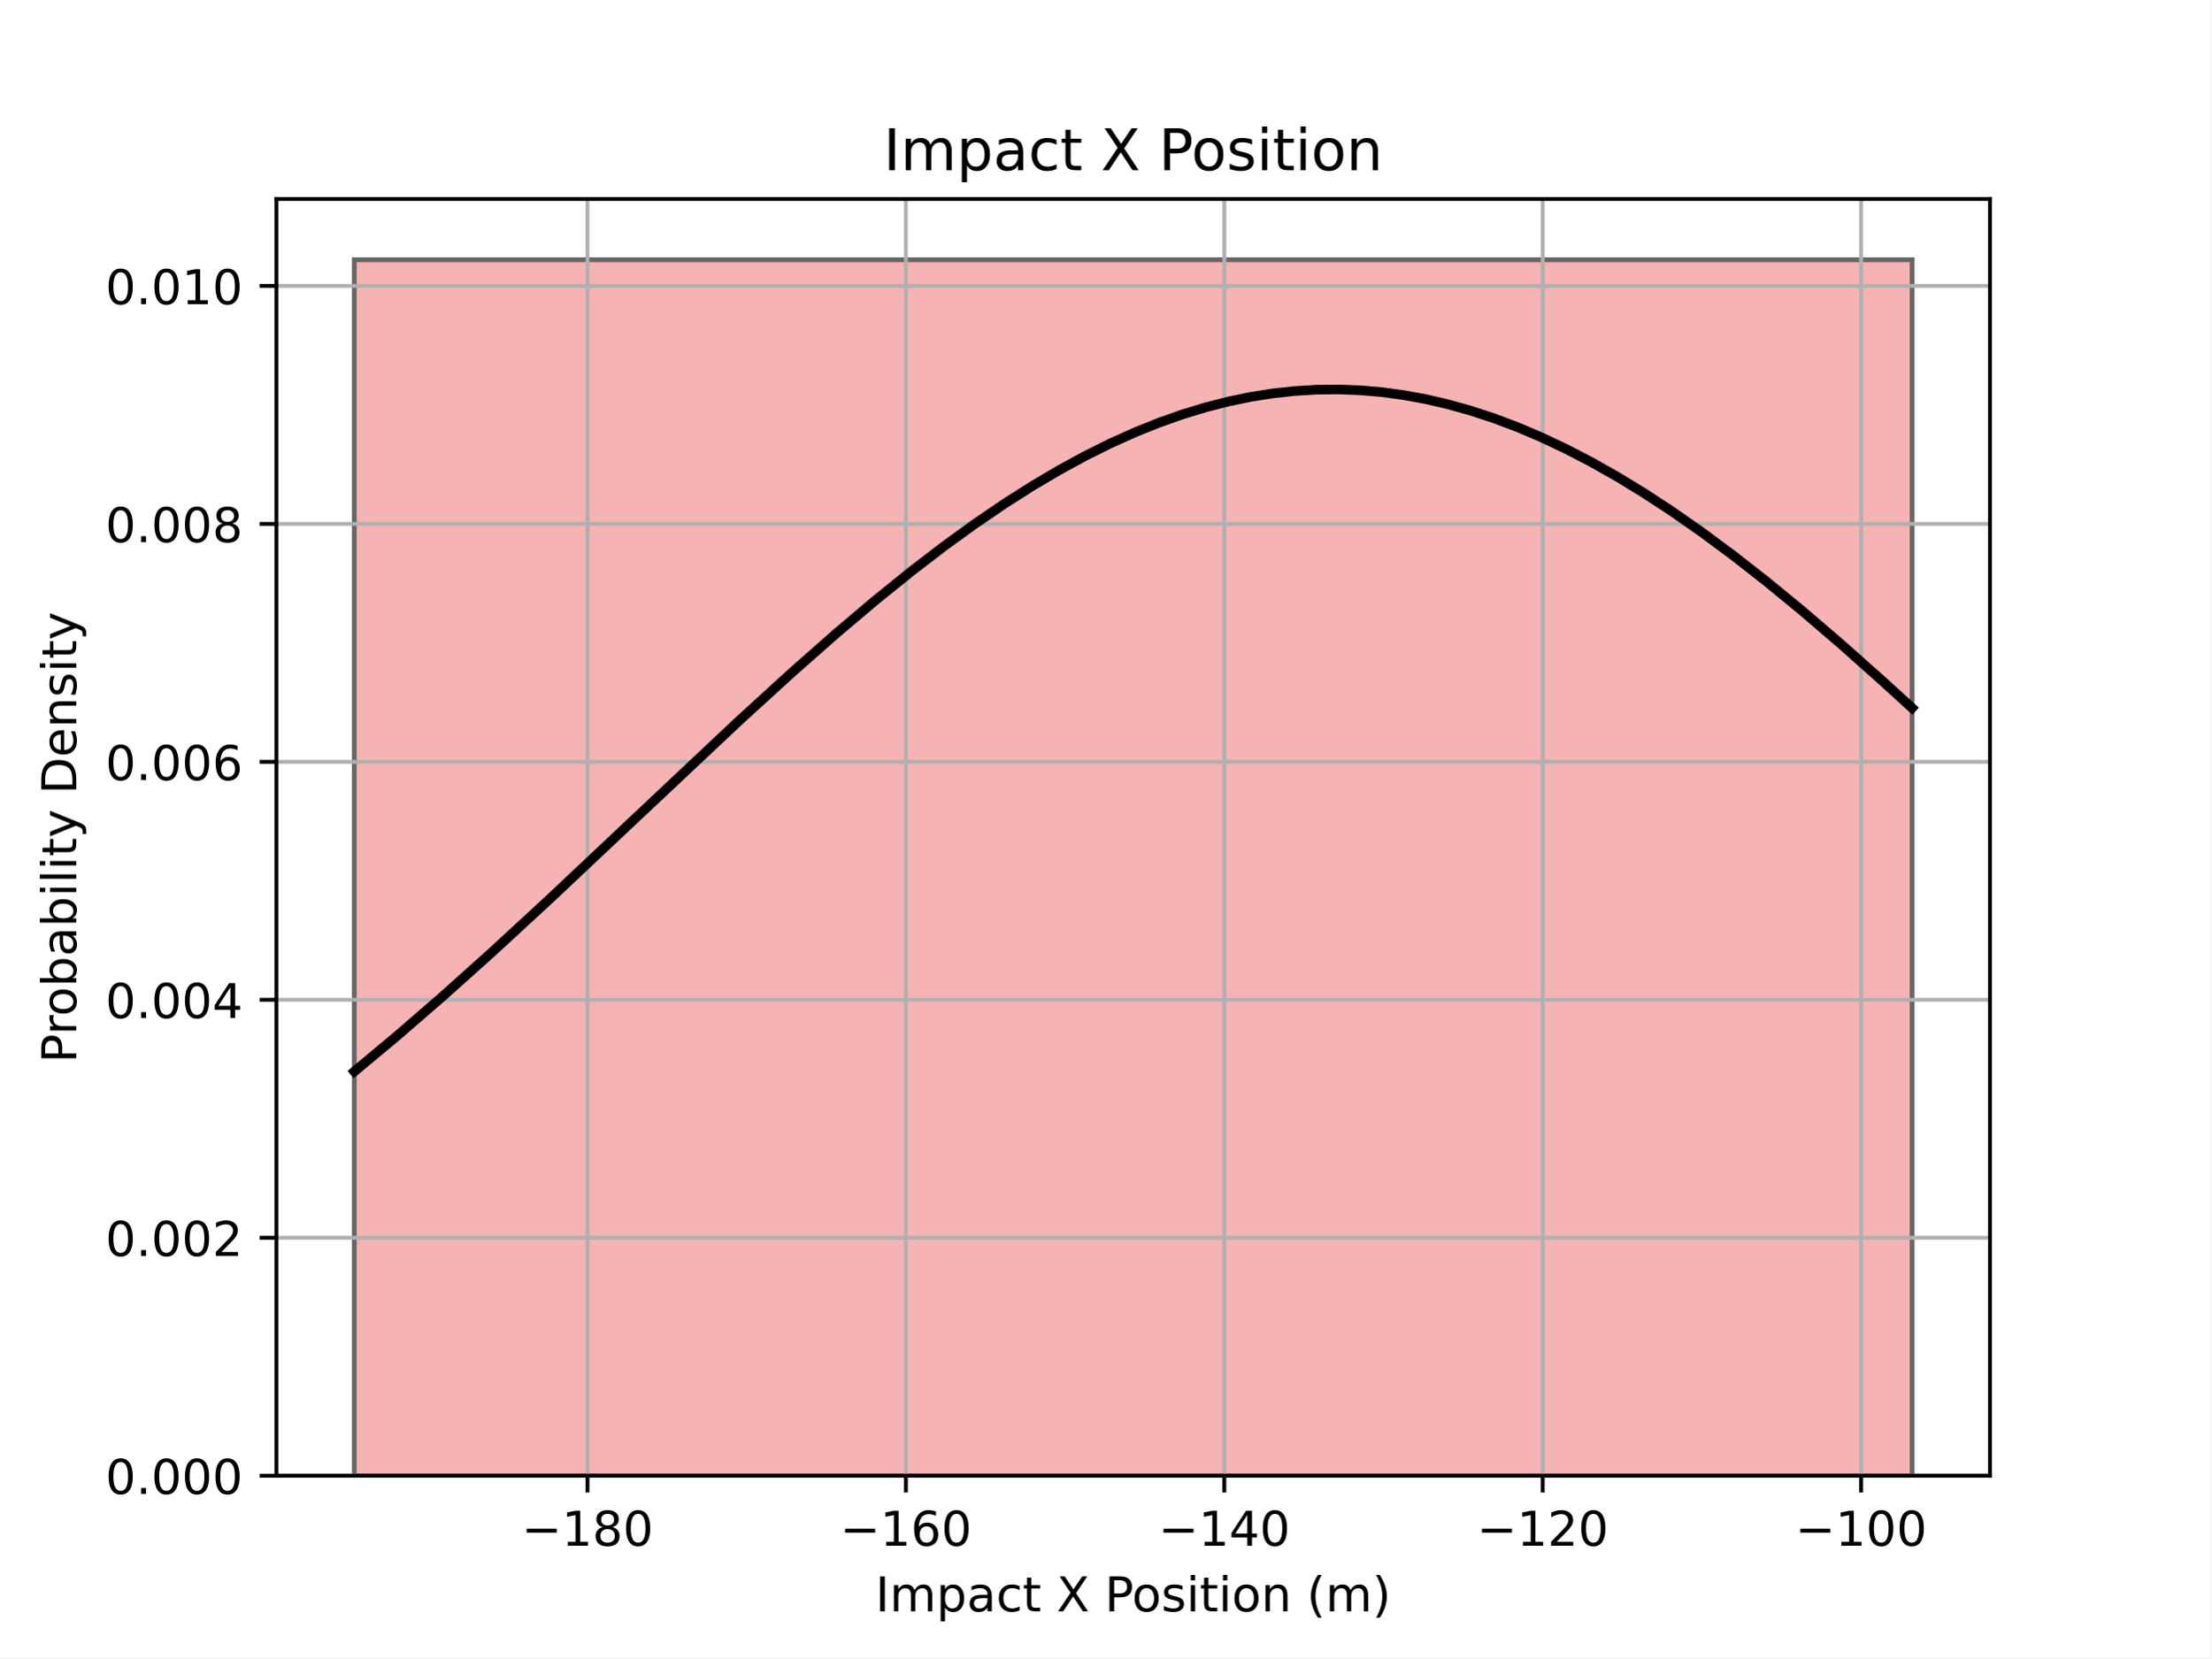
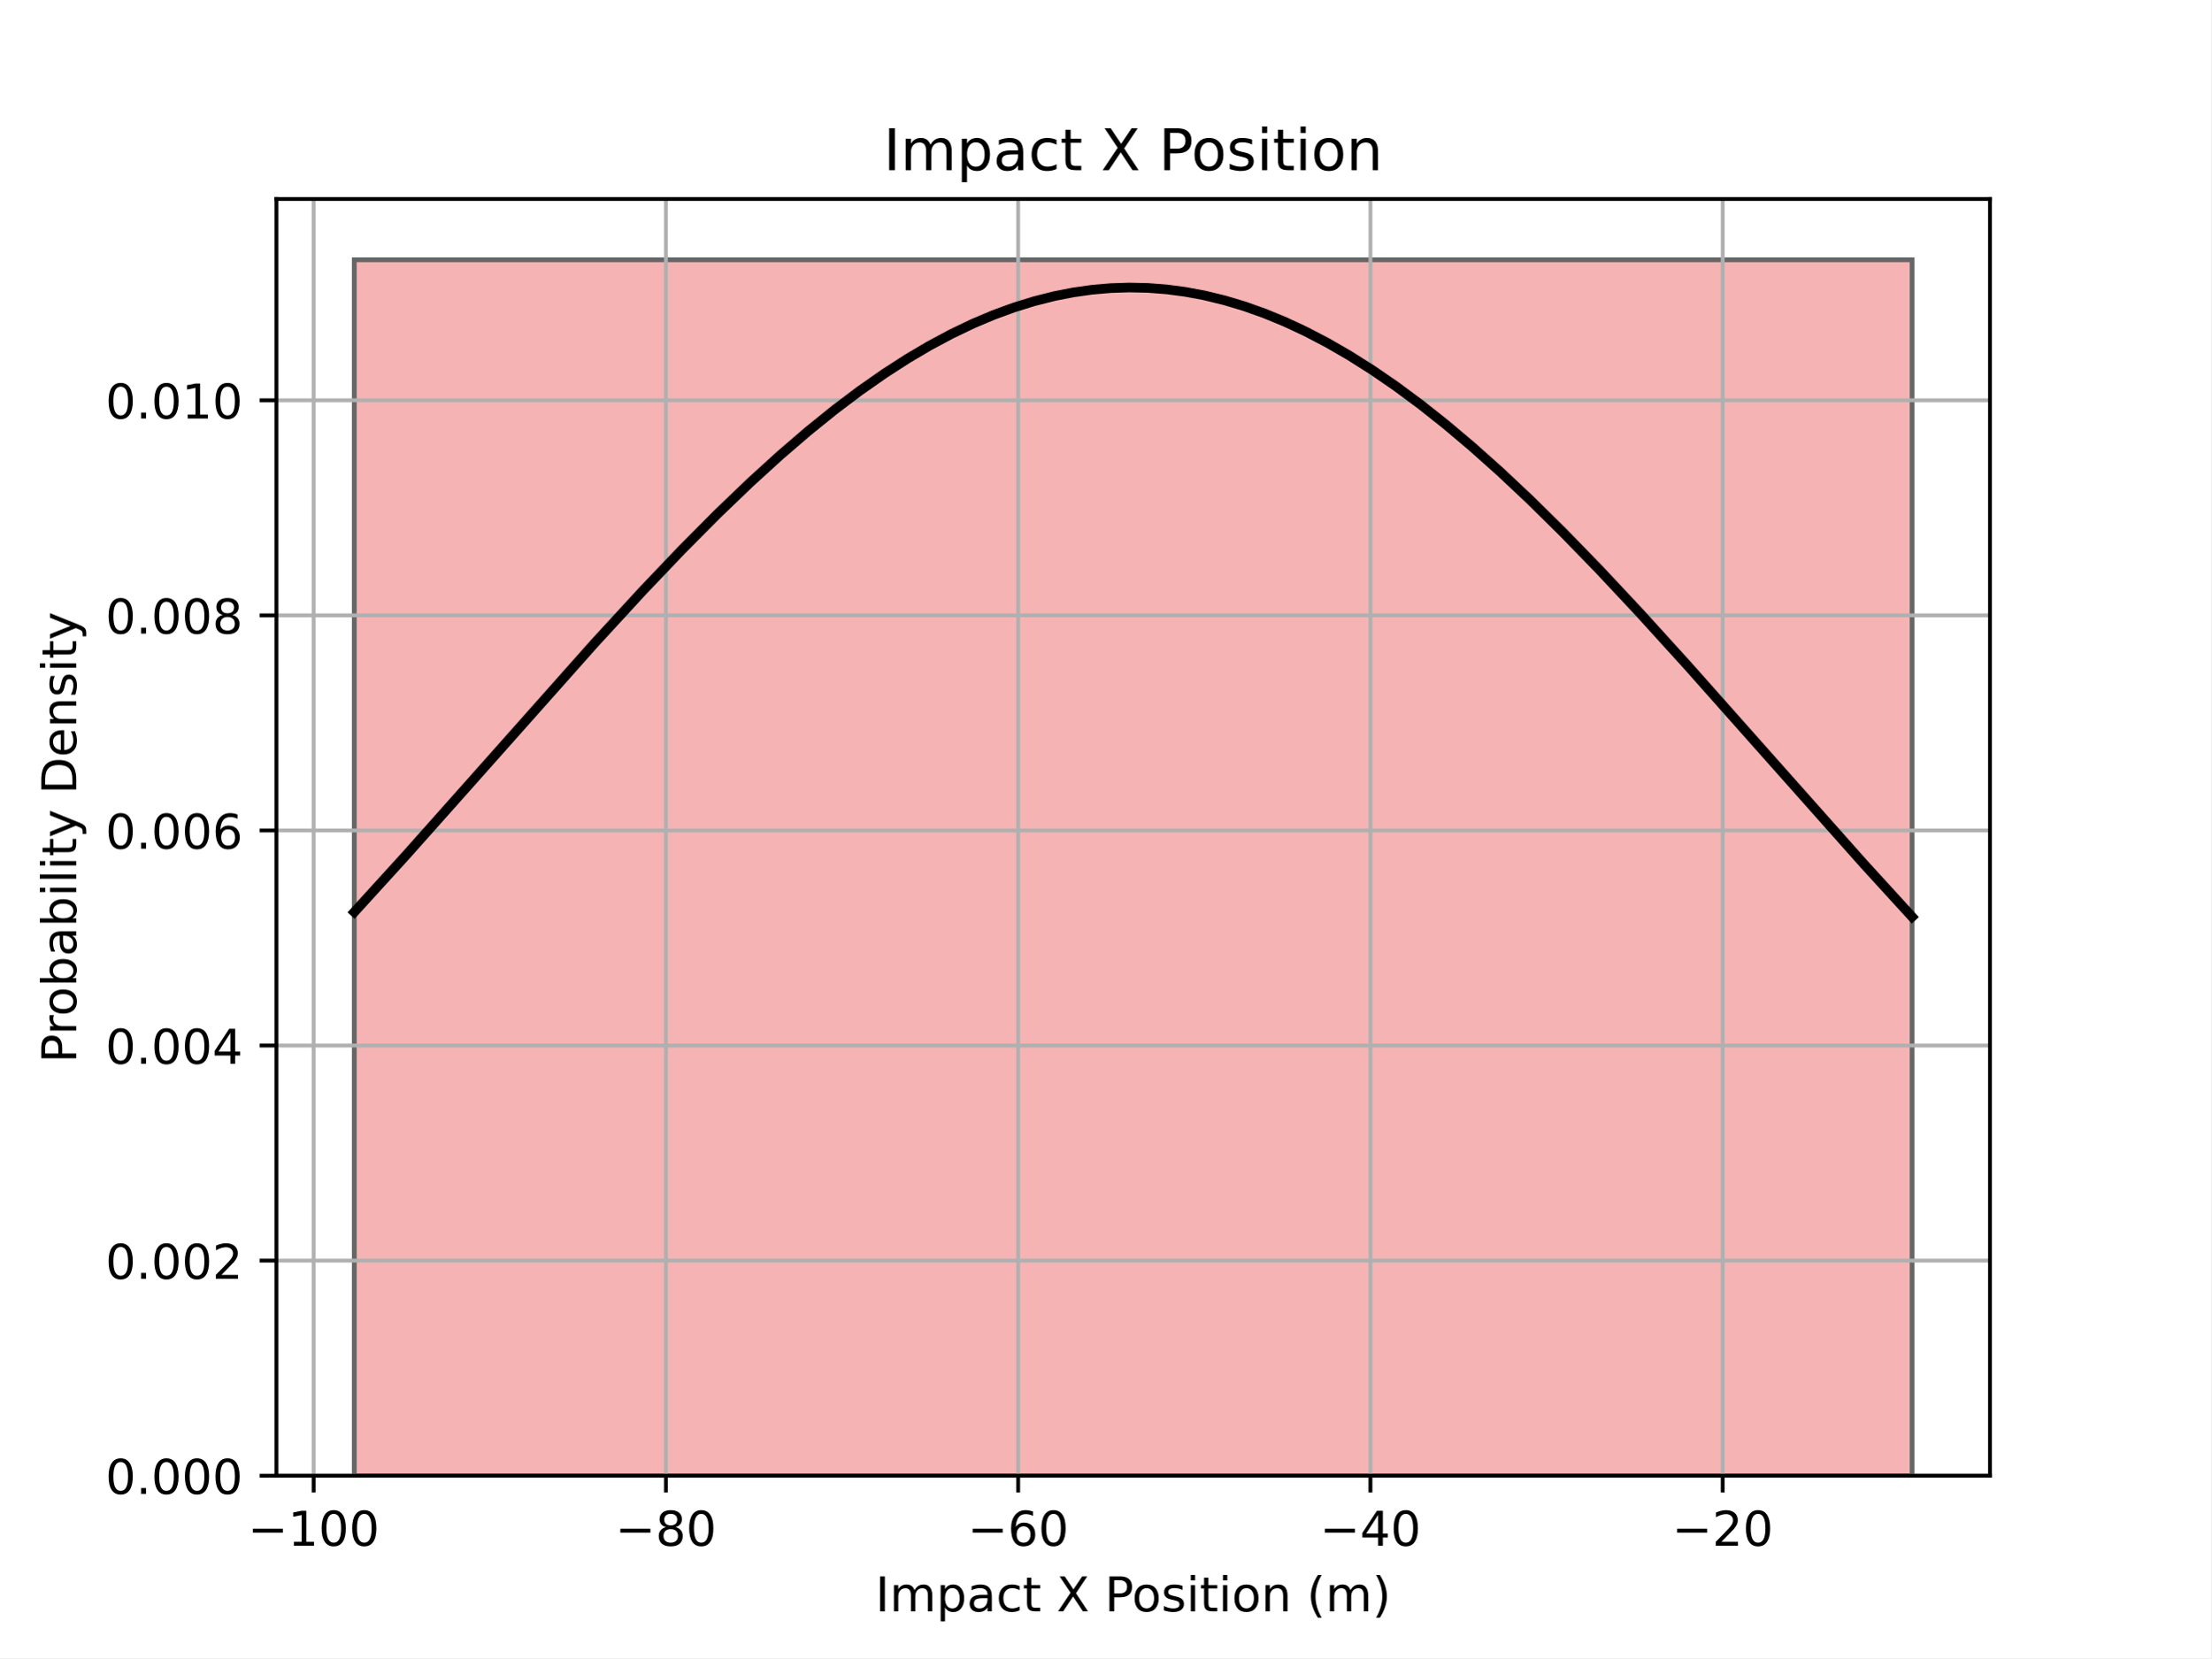
<svg xmlns="http://www.w3.org/2000/svg" xmlns:xlink="http://www.w3.org/1999/xlink" width="460.8pt" height="345.6pt" viewBox="0 0 460.8 345.6" version="1.1">
  <defs>
    <style type="text/css">*{stroke-linejoin: round; stroke-linecap: butt}</style>
  </defs>
  <g id="figure_1">
    <g id="patch_1">
      <path d="M 0 345.6  L 460.8 345.6  L 460.8 0  L 0 0  z " style="fill: #ffffff" />
    </g>
    <g id="axes_1">
      <g id="patch_2">
        <path d="M 57.6 307.584  L 414.72 307.584  L 414.72 41.472  L 57.6 41.472  z " style="fill: #ffffff" />
      </g>
      <g id="patch_3">
-         <path d="M 73.833 307.584  L 398.487 307.584  L 398.487 54.144  L 73.833 54.144  z " clip-path="url(#p3e6628c244)" style="fill: #f08080; opacity: 0.6; stroke: #000000; stroke-linejoin: miter" />
+         <path d="M 73.833 307.584  L 398.487 307.584  L 398.487 54.144  L 73.833 54.144  z " clip-path="url(#p647f918818)" style="fill: #f08080; opacity: 0.6; stroke: #000000; stroke-linejoin: miter" />
      </g>
      <g id="matplotlib.axis_1">
        <g id="xtick_1">
          <g id="line2d_1">
-             <path d="M 122.434 307.584  L 122.434 41.472  " clip-path="url(#p3e6628c244)" style="fill: none; stroke: #b0b0b0; stroke-width: 0.8; stroke-linecap: square" />
+             <path d="M 65.361 307.584  L 65.361 41.472  " clip-path="url(#p647f918818)" style="fill: none; stroke: #b0b0b0; stroke-width: 0.8; stroke-linecap: square" />
          </g>
          <g id="line2d_2">
            <defs>
-               <path id="m9e8047cedc" d="M 0 0  L 0 3.5  " style="stroke: #000000; stroke-width: 0.8" />
+               <path id="mf429437354" d="M 0 0  L 0 3.5  " style="stroke: #000000; stroke-width: 0.8" />
            </defs>
            <g>
-               <use xlink:href="#m9e8047cedc" x="122.434" y="307.584" style="stroke: #000000; stroke-width: 0.8" />
+               <use xlink:href="#mf429437354" x="65.361" y="307.584" style="stroke: #000000; stroke-width: 0.8" />
            </g>
          </g>
          <g id="text_1">
-             <g transform="translate(108.7001 322.1824) scale(0.1 -0.1)">
+             <g transform="translate(51.62759 322.1824) scale(0.1 -0.1)">
              <defs>
                <path id="DejaVuSans-2212" d="M 678 2272  L 4684 2272  L 4684 1741  L 678 1741  L 678 2272  z " transform="scale(0.015625)" />
                <path id="DejaVuSans-31" d="M 794 531  L 1825 531  L 1825 4091  L 703 3866  L 703 4441  L 1819 4666  L 2450 4666  L 2450 531  L 3481 531  L 3481 0  L 794 0  L 794 531  z " transform="scale(0.015625)" />
-                 <path id="DejaVuSans-38" d="M 2034 2216  Q 1584 2216 1326 1975  Q 1069 1734 1069 1313  Q 1069 891 1326 650  Q 1584 409 2034 409  Q 2484 409 2743 651  Q 3003 894 3003 1313  Q 3003 1734 2745 1975  Q 2488 2216 2034 2216  z M 1403 2484  Q 997 2584 770 2862  Q 544 3141 544 3541  Q 544 4100 942 4425  Q 1341 4750 2034 4750  Q 2731 4750 3128 4425  Q 3525 4100 3525 3541  Q 3525 3141 3298 2862  Q 3072 2584 2669 2484  Q 3125 2378 3379 2068  Q 3634 1759 3634 1313  Q 3634 634 3220 271  Q 2806 -91 2034 -91  Q 1263 -91 848 271  Q 434 634 434 1313  Q 434 1759 690 2068  Q 947 2378 1403 2484  z M 1172 3481  Q 1172 3119 1398 2916  Q 1625 2713 2034 2713  Q 2441 2713 2670 2916  Q 2900 3119 2900 3481  Q 2900 3844 2670 4047  Q 2441 4250 2034 4250  Q 1625 4250 1398 4047  Q 1172 3844 1172 3481  z " transform="scale(0.015625)" />
                <path id="DejaVuSans-30" d="M 2034 4250  Q 1547 4250 1301 3770  Q 1056 3291 1056 2328  Q 1056 1369 1301 889  Q 1547 409 2034 409  Q 2525 409 2770 889  Q 3016 1369 3016 2328  Q 3016 3291 2770 3770  Q 2525 4250 2034 4250  z M 2034 4750  Q 2819 4750 3233 4129  Q 3647 3509 3647 2328  Q 3647 1150 3233 529  Q 2819 -91 2034 -91  Q 1250 -91 836 529  Q 422 1150 422 2328  Q 422 3509 836 4129  Q 1250 4750 2034 4750  z " transform="scale(0.015625)" />
              </defs>
              <use xlink:href="#DejaVuSans-2212" />
              <use xlink:href="#DejaVuSans-31" transform="translate(83.78906 0)" />
-               <use xlink:href="#DejaVuSans-38" transform="translate(147.4121 0)" />
+               <use xlink:href="#DejaVuSans-30" transform="translate(147.4121 0)" />
              <use xlink:href="#DejaVuSans-30" transform="translate(211.0352 0)" />
            </g>
          </g>
        </g>
        <g id="xtick_2">
          <g id="line2d_3">
-             <path d="M 188.792 307.584  L 188.792 41.472  " clip-path="url(#p3e6628c244)" style="fill: none; stroke: #b0b0b0; stroke-width: 0.8; stroke-linecap: square" />
+             <path d="M 138.775 307.584  L 138.775 41.472  " clip-path="url(#p647f918818)" style="fill: none; stroke: #b0b0b0; stroke-width: 0.8; stroke-linecap: square" />
          </g>
          <g id="line2d_4">
            <g>
-               <use xlink:href="#m9e8047cedc" x="188.792" y="307.584" style="stroke: #000000; stroke-width: 0.8" />
+               <use xlink:href="#mf429437354" x="138.775" y="307.584" style="stroke: #000000; stroke-width: 0.8" />
            </g>
          </g>
          <g id="text_2">
-             <g transform="translate(175.0584 322.1824) scale(0.1 -0.1)">
-               <defs>
-                 <path id="DejaVuSans-36" d="M 2113 2584  Q 1688 2584 1439 2293  Q 1191 2003 1191 1497  Q 1191 994 1439 701  Q 1688 409 2113 409  Q 2538 409 2786 701  Q 3034 994 3034 1497  Q 3034 2003 2786 2293  Q 2538 2584 2113 2584  z M 3366 4563  L 3366 3988  Q 3128 4100 2886 4159  Q 2644 4219 2406 4219  Q 1781 4219 1451 3797  Q 1122 3375 1075 2522  Q 1259 2794 1537 2939  Q 1816 3084 2150 3084  Q 2853 3084 3261 2657  Q 3669 2231 3669 1497  Q 3669 778 3244 343  Q 2819 -91 2113 -91  Q 1303 -91 875 529  Q 447 1150 447 2328  Q 447 3434 972 4092  Q 1497 4750 2381 4750  Q 2619 4750 2861 4703  Q 3103 4656 3366 4563  z " transform="scale(0.015625)" />
-               </defs>
-               <use xlink:href="#DejaVuSans-2212" />
-               <use xlink:href="#DejaVuSans-31" transform="translate(83.78906 0)" />
-               <use xlink:href="#DejaVuSans-36" transform="translate(147.4121 0)" />
-               <use xlink:href="#DejaVuSans-30" transform="translate(211.0352 0)" />
+             <g transform="translate(128.2229 322.1824) scale(0.1 -0.1)">
+               <defs>
+                 <path id="DejaVuSans-38" d="M 2034 2216  Q 1584 2216 1326 1975  Q 1069 1734 1069 1313  Q 1069 891 1326 650  Q 1584 409 2034 409  Q 2484 409 2743 651  Q 3003 894 3003 1313  Q 3003 1734 2745 1975  Q 2488 2216 2034 2216  z M 1403 2484  Q 997 2584 770 2862  Q 544 3141 544 3541  Q 544 4100 942 4425  Q 1341 4750 2034 4750  Q 2731 4750 3128 4425  Q 3525 4100 3525 3541  Q 3525 3141 3298 2862  Q 3072 2584 2669 2484  Q 3125 2378 3379 2068  Q 3634 1759 3634 1313  Q 3634 634 3220 271  Q 2806 -91 2034 -91  Q 1263 -91 848 271  Q 434 634 434 1313  Q 434 1759 690 2068  Q 947 2378 1403 2484  z M 1172 3481  Q 1172 3119 1398 2916  Q 1625 2713 2034 2713  Q 2441 2713 2670 2916  Q 2900 3119 2900 3481  Q 2900 3844 2670 4047  Q 2441 4250 2034 4250  Q 1625 4250 1398 4047  Q 1172 3844 1172 3481  z " transform="scale(0.015625)" />
+               </defs>
+               <use xlink:href="#DejaVuSans-2212" />
+               <use xlink:href="#DejaVuSans-38" transform="translate(83.78906 0)" />
+               <use xlink:href="#DejaVuSans-30" transform="translate(147.4121 0)" />
            </g>
          </g>
        </g>
        <g id="xtick_3">
          <g id="line2d_5">
-             <path d="M 255.15 307.584  L 255.15 41.472  " clip-path="url(#p3e6628c244)" style="fill: none; stroke: #b0b0b0; stroke-width: 0.8; stroke-linecap: square" />
+             <path d="M 212.189 307.584  L 212.189 41.472  " clip-path="url(#p647f918818)" style="fill: none; stroke: #b0b0b0; stroke-width: 0.8; stroke-linecap: square" />
          </g>
          <g id="line2d_6">
            <g>
-               <use xlink:href="#m9e8047cedc" x="255.15" y="307.584" style="stroke: #000000; stroke-width: 0.8" />
+               <use xlink:href="#mf429437354" x="212.189" y="307.584" style="stroke: #000000; stroke-width: 0.8" />
            </g>
          </g>
          <g id="text_3">
-             <g transform="translate(241.4167 322.1824) scale(0.1 -0.1)">
-               <defs>
-                 <path id="DejaVuSans-34" d="M 2419 4116  L 825 1625  L 2419 1625  L 2419 4116  z M 2253 4666  L 3047 4666  L 3047 1625  L 3713 1625  L 3713 1100  L 3047 1100  L 3047 0  L 2419 0  L 2419 1100  L 313 1100  L 313 1709  L 2253 4666  z " transform="scale(0.015625)" />
-               </defs>
-               <use xlink:href="#DejaVuSans-2212" />
-               <use xlink:href="#DejaVuSans-31" transform="translate(83.78906 0)" />
-               <use xlink:href="#DejaVuSans-34" transform="translate(147.4121 0)" />
-               <use xlink:href="#DejaVuSans-30" transform="translate(211.0352 0)" />
+             <g transform="translate(201.6369 322.1824) scale(0.1 -0.1)">
+               <defs>
+                 <path id="DejaVuSans-36" d="M 2113 2584  Q 1688 2584 1439 2293  Q 1191 2003 1191 1497  Q 1191 994 1439 701  Q 1688 409 2113 409  Q 2538 409 2786 701  Q 3034 994 3034 1497  Q 3034 2003 2786 2293  Q 2538 2584 2113 2584  z M 3366 4563  L 3366 3988  Q 3128 4100 2886 4159  Q 2644 4219 2406 4219  Q 1781 4219 1451 3797  Q 1122 3375 1075 2522  Q 1259 2794 1537 2939  Q 1816 3084 2150 3084  Q 2853 3084 3261 2657  Q 3669 2231 3669 1497  Q 3669 778 3244 343  Q 2819 -91 2113 -91  Q 1303 -91 875 529  Q 447 1150 447 2328  Q 447 3434 972 4092  Q 1497 4750 2381 4750  Q 2619 4750 2861 4703  Q 3103 4656 3366 4563  z " transform="scale(0.015625)" />
+               </defs>
+               <use xlink:href="#DejaVuSans-2212" />
+               <use xlink:href="#DejaVuSans-36" transform="translate(83.78906 0)" />
+               <use xlink:href="#DejaVuSans-30" transform="translate(147.4121 0)" />
            </g>
          </g>
        </g>
        <g id="xtick_4">
          <g id="line2d_7">
-             <path d="M 321.509 307.584  L 321.509 41.472  " clip-path="url(#p3e6628c244)" style="fill: none; stroke: #b0b0b0; stroke-width: 0.8; stroke-linecap: square" />
+             <path d="M 285.603 307.584  L 285.603 41.472  " clip-path="url(#p647f918818)" style="fill: none; stroke: #b0b0b0; stroke-width: 0.8; stroke-linecap: square" />
          </g>
          <g id="line2d_8">
            <g>
-               <use xlink:href="#m9e8047cedc" x="321.509" y="307.584" style="stroke: #000000; stroke-width: 0.8" />
+               <use xlink:href="#mf429437354" x="285.603" y="307.584" style="stroke: #000000; stroke-width: 0.8" />
            </g>
          </g>
          <g id="text_4">
-             <g transform="translate(307.7749 322.1824) scale(0.1 -0.1)">
-               <defs>
-                 <path id="DejaVuSans-32" d="M 1228 531  L 3431 531  L 3431 0  L 469 0  L 469 531  Q 828 903 1448 1529  Q 2069 2156 2228 2338  Q 2531 2678 2651 2914  Q 2772 3150 2772 3378  Q 2772 3750 2511 3984  Q 2250 4219 1831 4219  Q 1534 4219 1204 4116  Q 875 4013 500 3803  L 500 4441  Q 881 4594 1212 4672  Q 1544 4750 1819 4750  Q 2544 4750 2975 4387  Q 3406 4025 3406 3419  Q 3406 3131 3298 2873  Q 3191 2616 2906 2266  Q 2828 2175 2409 1742  Q 1991 1309 1228 531  z " transform="scale(0.015625)" />
-               </defs>
-               <use xlink:href="#DejaVuSans-2212" />
-               <use xlink:href="#DejaVuSans-31" transform="translate(83.78906 0)" />
-               <use xlink:href="#DejaVuSans-32" transform="translate(147.4121 0)" />
-               <use xlink:href="#DejaVuSans-30" transform="translate(211.0352 0)" />
+             <g transform="translate(275.051 322.1824) scale(0.1 -0.1)">
+               <defs>
+                 <path id="DejaVuSans-34" d="M 2419 4116  L 825 1625  L 2419 1625  L 2419 4116  z M 2253 4666  L 3047 4666  L 3047 1625  L 3713 1625  L 3713 1100  L 3047 1100  L 3047 0  L 2419 0  L 2419 1100  L 313 1100  L 313 1709  L 2253 4666  z " transform="scale(0.015625)" />
+               </defs>
+               <use xlink:href="#DejaVuSans-2212" />
+               <use xlink:href="#DejaVuSans-34" transform="translate(83.78906 0)" />
+               <use xlink:href="#DejaVuSans-30" transform="translate(147.4121 0)" />
            </g>
          </g>
        </g>
        <g id="xtick_5">
          <g id="line2d_9">
-             <path d="M 387.867 307.584  L 387.867 41.472  " clip-path="url(#p3e6628c244)" style="fill: none; stroke: #b0b0b0; stroke-width: 0.8; stroke-linecap: square" />
+             <path d="M 359.017 307.584  L 359.017 41.472  " clip-path="url(#p647f918818)" style="fill: none; stroke: #b0b0b0; stroke-width: 0.8; stroke-linecap: square" />
          </g>
          <g id="line2d_10">
            <g>
-               <use xlink:href="#m9e8047cedc" x="387.867" y="307.584" style="stroke: #000000; stroke-width: 0.8" />
+               <use xlink:href="#mf429437354" x="359.017" y="307.584" style="stroke: #000000; stroke-width: 0.8" />
            </g>
          </g>
          <g id="text_5">
-             <g transform="translate(374.1332 322.1824) scale(0.1 -0.1)">
-               <use xlink:href="#DejaVuSans-2212" />
-               <use xlink:href="#DejaVuSans-31" transform="translate(83.78906 0)" />
-               <use xlink:href="#DejaVuSans-30" transform="translate(147.4121 0)" />
-               <use xlink:href="#DejaVuSans-30" transform="translate(211.0352 0)" />
+             <g transform="translate(348.465 322.1824) scale(0.1 -0.1)">
+               <defs>
+                 <path id="DejaVuSans-32" d="M 1228 531  L 3431 531  L 3431 0  L 469 0  L 469 531  Q 828 903 1448 1529  Q 2069 2156 2228 2338  Q 2531 2678 2651 2914  Q 2772 3150 2772 3378  Q 2772 3750 2511 3984  Q 2250 4219 1831 4219  Q 1534 4219 1204 4116  Q 875 4013 500 3803  L 500 4441  Q 881 4594 1212 4672  Q 1544 4750 1819 4750  Q 2544 4750 2975 4387  Q 3406 4025 3406 3419  Q 3406 3131 3298 2873  Q 3191 2616 2906 2266  Q 2828 2175 2409 1742  Q 1991 1309 1228 531  z " transform="scale(0.015625)" />
+               </defs>
+               <use xlink:href="#DejaVuSans-2212" />
+               <use xlink:href="#DejaVuSans-32" transform="translate(83.78906 0)" />
+               <use xlink:href="#DejaVuSans-30" transform="translate(147.4121 0)" />
            </g>
          </g>
        </g>
        <g id="text_6">
          <g transform="translate(182.4389 335.8606) scale(0.1 -0.1)">
            <defs>
              <path id="DejaVuSans-49" d="M 628 4666  L 1259 4666  L 1259 0  L 628 0  L 628 4666  z " transform="scale(0.015625)" />
              <path id="DejaVuSans-6d" d="M 3328 2828  Q 3544 3216 3844 3400  Q 4144 3584 4550 3584  Q 5097 3584 5394 3201  Q 5691 2819 5691 2113  L 5691 0  L 5113 0  L 5113 2094  Q 5113 2597 4934 2840  Q 4756 3084 4391 3084  Q 3944 3084 3684 2787  Q 3425 2491 3425 1978  L 3425 0  L 2847 0  L 2847 2094  Q 2847 2600 2669 2842  Q 2491 3084 2119 3084  Q 1678 3084 1418 2786  Q 1159 2488 1159 1978  L 1159 0  L 581 0  L 581 3500  L 1159 3500  L 1159 2956  Q 1356 3278 1631 3431  Q 1906 3584 2284 3584  Q 2666 3584 2933 3390  Q 3200 3197 3328 2828  z " transform="scale(0.015625)" />
              <path id="DejaVuSans-70" d="M 1159 525  L 1159 -1331  L 581 -1331  L 581 3500  L 1159 3500  L 1159 2969  Q 1341 3281 1617 3432  Q 1894 3584 2278 3584  Q 2916 3584 3314 3078  Q 3713 2572 3713 1747  Q 3713 922 3314 415  Q 2916 -91 2278 -91  Q 1894 -91 1617 61  Q 1341 213 1159 525  z M 3116 1747  Q 3116 2381 2855 2742  Q 2594 3103 2138 3103  Q 1681 3103 1420 2742  Q 1159 2381 1159 1747  Q 1159 1113 1420 752  Q 1681 391 2138 391  Q 2594 391 2855 752  Q 3116 1113 3116 1747  z " transform="scale(0.015625)" />
              <path id="DejaVuSans-61" d="M 2194 1759  Q 1497 1759 1228 1600  Q 959 1441 959 1056  Q 959 750 1161 570  Q 1363 391 1709 391  Q 2188 391 2477 730  Q 2766 1069 2766 1631  L 2766 1759  L 2194 1759  z M 3341 1997  L 3341 0  L 2766 0  L 2766 531  Q 2569 213 2275 61  Q 1981 -91 1556 -91  Q 1019 -91 701 211  Q 384 513 384 1019  Q 384 1609 779 1909  Q 1175 2209 1959 2209  L 2766 2209  L 2766 2266  Q 2766 2663 2505 2880  Q 2244 3097 1772 3097  Q 1472 3097 1187 3025  Q 903 2953 641 2809  L 641 3341  Q 956 3463 1253 3523  Q 1550 3584 1831 3584  Q 2591 3584 2966 3190  Q 3341 2797 3341 1997  z " transform="scale(0.015625)" />
              <path id="DejaVuSans-63" d="M 3122 3366  L 3122 2828  Q 2878 2963 2633 3030  Q 2388 3097 2138 3097  Q 1578 3097 1268 2742  Q 959 2388 959 1747  Q 959 1106 1268 751  Q 1578 397 2138 397  Q 2388 397 2633 464  Q 2878 531 3122 666  L 3122 134  Q 2881 22 2623 -34  Q 2366 -91 2075 -91  Q 1284 -91 818 406  Q 353 903 353 1747  Q 353 2603 823 3093  Q 1294 3584 2113 3584  Q 2378 3584 2631 3529  Q 2884 3475 3122 3366  z " transform="scale(0.015625)" />
              <path id="DejaVuSans-74" d="M 1172 4494  L 1172 3500  L 2356 3500  L 2356 3053  L 1172 3053  L 1172 1153  Q 1172 725 1289 603  Q 1406 481 1766 481  L 2356 481  L 2356 0  L 1766 0  Q 1100 0 847 248  Q 594 497 594 1153  L 594 3053  L 172 3053  L 172 3500  L 594 3500  L 594 4494  L 1172 4494  z " transform="scale(0.015625)" />
              <path id="DejaVuSans-20" transform="scale(0.015625)" />
              <path id="DejaVuSans-58" d="M 403 4666  L 1081 4666  L 2241 2931  L 3406 4666  L 4084 4666  L 2584 2425  L 4184 0  L 3506 0  L 2194 1984  L 872 0  L 191 0  L 1856 2491  L 403 4666  z " transform="scale(0.015625)" />
              <path id="DejaVuSans-50" d="M 1259 4147  L 1259 2394  L 2053 2394  Q 2494 2394 2734 2622  Q 2975 2850 2975 3272  Q 2975 3691 2734 3919  Q 2494 4147 2053 4147  L 1259 4147  z M 628 4666  L 2053 4666  Q 2838 4666 3239 4311  Q 3641 3956 3641 3272  Q 3641 2581 3239 2228  Q 2838 1875 2053 1875  L 1259 1875  L 1259 0  L 628 0  L 628 4666  z " transform="scale(0.015625)" />
              <path id="DejaVuSans-6f" d="M 1959 3097  Q 1497 3097 1228 2736  Q 959 2375 959 1747  Q 959 1119 1226 758  Q 1494 397 1959 397  Q 2419 397 2687 759  Q 2956 1122 2956 1747  Q 2956 2369 2687 2733  Q 2419 3097 1959 3097  z M 1959 3584  Q 2709 3584 3137 3096  Q 3566 2609 3566 1747  Q 3566 888 3137 398  Q 2709 -91 1959 -91  Q 1206 -91 779 398  Q 353 888 353 1747  Q 353 2609 779 3096  Q 1206 3584 1959 3584  z " transform="scale(0.015625)" />
              <path id="DejaVuSans-73" d="M 2834 3397  L 2834 2853  Q 2591 2978 2328 3040  Q 2066 3103 1784 3103  Q 1356 3103 1142 2972  Q 928 2841 928 2578  Q 928 2378 1081 2264  Q 1234 2150 1697 2047  L 1894 2003  Q 2506 1872 2764 1633  Q 3022 1394 3022 966  Q 3022 478 2636 193  Q 2250 -91 1575 -91  Q 1294 -91 989 -36  Q 684 19 347 128  L 347 722  Q 666 556 975 473  Q 1284 391 1588 391  Q 1994 391 2212 530  Q 2431 669 2431 922  Q 2431 1156 2273 1281  Q 2116 1406 1581 1522  L 1381 1569  Q 847 1681 609 1914  Q 372 2147 372 2553  Q 372 3047 722 3315  Q 1072 3584 1716 3584  Q 2034 3584 2315 3537  Q 2597 3491 2834 3397  z " transform="scale(0.015625)" />
              <path id="DejaVuSans-69" d="M 603 3500  L 1178 3500  L 1178 0  L 603 0  L 603 3500  z M 603 4863  L 1178 4863  L 1178 4134  L 603 4134  L 603 4863  z " transform="scale(0.015625)" />
              <path id="DejaVuSans-6e" d="M 3513 2113  L 3513 0  L 2938 0  L 2938 2094  Q 2938 2591 2744 2837  Q 2550 3084 2163 3084  Q 1697 3084 1428 2787  Q 1159 2491 1159 1978  L 1159 0  L 581 0  L 581 3500  L 1159 3500  L 1159 2956  Q 1366 3272 1645 3428  Q 1925 3584 2291 3584  Q 2894 3584 3203 3211  Q 3513 2838 3513 2113  z " transform="scale(0.015625)" />
              <path id="DejaVuSans-28" d="M 1984 4856  Q 1566 4138 1362 3434  Q 1159 2731 1159 2009  Q 1159 1288 1364 580  Q 1569 -128 1984 -844  L 1484 -844  Q 1016 -109 783 600  Q 550 1309 550 2009  Q 550 2706 781 3412  Q 1013 4119 1484 4856  L 1984 4856  z " transform="scale(0.015625)" />
              <path id="DejaVuSans-29" d="M 513 4856  L 1013 4856  Q 1481 4119 1714 3412  Q 1947 2706 1947 2009  Q 1947 1309 1714 600  Q 1481 -109 1013 -844  L 513 -844  Q 928 -128 1133 580  Q 1338 1288 1338 2009  Q 1338 2731 1133 3434  Q 928 4138 513 4856  z " transform="scale(0.015625)" />
            </defs>
            <use xlink:href="#DejaVuSans-49" />
            <use xlink:href="#DejaVuSans-6d" transform="translate(29.49219 0)" />
            <use xlink:href="#DejaVuSans-70" transform="translate(126.9043 0)" />
            <use xlink:href="#DejaVuSans-61" transform="translate(190.3809 0)" />
            <use xlink:href="#DejaVuSans-63" transform="translate(251.6602 0)" />
            <use xlink:href="#DejaVuSans-74" transform="translate(306.6406 0)" />
            <use xlink:href="#DejaVuSans-20" transform="translate(345.8496 0)" />
            <use xlink:href="#DejaVuSans-58" transform="translate(377.6367 0)" />
            <use xlink:href="#DejaVuSans-20" transform="translate(446.1426 0)" />
            <use xlink:href="#DejaVuSans-50" transform="translate(477.9297 0)" />
            <use xlink:href="#DejaVuSans-6f" transform="translate(534.6074 0)" />
            <use xlink:href="#DejaVuSans-73" transform="translate(595.7891 0)" />
            <use xlink:href="#DejaVuSans-69" transform="translate(647.8887 0)" />
            <use xlink:href="#DejaVuSans-74" transform="translate(675.6719 0)" />
            <use xlink:href="#DejaVuSans-69" transform="translate(714.8809 0)" />
            <use xlink:href="#DejaVuSans-6f" transform="translate(742.6641 0)" />
            <use xlink:href="#DejaVuSans-6e" transform="translate(803.8457 0)" />
            <use xlink:href="#DejaVuSans-20" transform="translate(867.2246 0)" />
            <use xlink:href="#DejaVuSans-28" transform="translate(899.0117 0)" />
            <use xlink:href="#DejaVuSans-6d" transform="translate(938.0254 0)" />
            <use xlink:href="#DejaVuSans-29" transform="translate(1035.438 0)" />
          </g>
        </g>
      </g>
      <g id="matplotlib.axis_2">
        <g id="ytick_1">
          <g id="line2d_11">
-             <path d="M 57.6 307.584  L 414.72 307.584  " clip-path="url(#p3e6628c244)" style="fill: none; stroke: #b0b0b0; stroke-width: 0.8; stroke-linecap: square" />
+             <path d="M 57.6 307.584  L 414.72 307.584  " clip-path="url(#p647f918818)" style="fill: none; stroke: #b0b0b0; stroke-width: 0.8; stroke-linecap: square" />
          </g>
          <g id="line2d_12">
            <defs>
-               <path id="m12c47dbb27" d="M 0 0  L -3.5 0  " style="stroke: #000000; stroke-width: 0.8" />
+               <path id="m54ce61c71b" d="M 0 0  L -3.5 0  " style="stroke: #000000; stroke-width: 0.8" />
            </defs>
            <g>
-               <use xlink:href="#m12c47dbb27" x="57.6" y="307.584" style="stroke: #000000; stroke-width: 0.8" />
+               <use xlink:href="#m54ce61c71b" x="57.6" y="307.584" style="stroke: #000000; stroke-width: 0.8" />
            </g>
          </g>
          <g id="text_7">
            <g transform="translate(21.97188 311.3832) scale(0.1 -0.1)">
              <defs>
                <path id="DejaVuSans-2e" d="M 684 794  L 1344 794  L 1344 0  L 684 0  L 684 794  z " transform="scale(0.015625)" />
              </defs>
              <use xlink:href="#DejaVuSans-30" />
              <use xlink:href="#DejaVuSans-2e" transform="translate(63.62305 0)" />
              <use xlink:href="#DejaVuSans-30" transform="translate(95.41016 0)" />
              <use xlink:href="#DejaVuSans-30" transform="translate(159.0332 0)" />
              <use xlink:href="#DejaVuSans-30" transform="translate(222.6562 0)" />
            </g>
          </g>
        </g>
        <g id="ytick_2">
          <g id="line2d_13">
-             <path d="M 57.6 257.986  L 414.72 257.986  " clip-path="url(#p3e6628c244)" style="fill: none; stroke: #b0b0b0; stroke-width: 0.8; stroke-linecap: square" />
+             <path d="M 57.6 262.753  L 414.72 262.753  " clip-path="url(#p647f918818)" style="fill: none; stroke: #b0b0b0; stroke-width: 0.8; stroke-linecap: square" />
          </g>
          <g id="line2d_14">
            <g>
-               <use xlink:href="#m12c47dbb27" x="57.6" y="257.986" style="stroke: #000000; stroke-width: 0.8" />
+               <use xlink:href="#m54ce61c71b" x="57.6" y="262.753" style="stroke: #000000; stroke-width: 0.8" />
            </g>
          </g>
          <g id="text_8">
-             <g transform="translate(21.97188 261.7855) scale(0.1 -0.1)">
+             <g transform="translate(21.97188 266.5523) scale(0.1 -0.1)">
              <use xlink:href="#DejaVuSans-30" />
              <use xlink:href="#DejaVuSans-2e" transform="translate(63.62305 0)" />
              <use xlink:href="#DejaVuSans-30" transform="translate(95.41016 0)" />
              <use xlink:href="#DejaVuSans-30" transform="translate(159.0332 0)" />
              <use xlink:href="#DejaVuSans-32" transform="translate(222.6562 0)" />
            </g>
          </g>
        </g>
        <g id="ytick_3">
          <g id="line2d_15">
-             <path d="M 57.6 208.389  L 414.72 208.389  " clip-path="url(#p3e6628c244)" style="fill: none; stroke: #b0b0b0; stroke-width: 0.8; stroke-linecap: square" />
+             <path d="M 57.6 217.922  L 414.72 217.922  " clip-path="url(#p647f918818)" style="fill: none; stroke: #b0b0b0; stroke-width: 0.8; stroke-linecap: square" />
          </g>
          <g id="line2d_16">
            <g>
-               <use xlink:href="#m12c47dbb27" x="57.6" y="208.389" style="stroke: #000000; stroke-width: 0.8" />
+               <use xlink:href="#m54ce61c71b" x="57.6" y="217.922" style="stroke: #000000; stroke-width: 0.8" />
            </g>
          </g>
          <g id="text_9">
-             <g transform="translate(21.97188 212.1878) scale(0.1 -0.1)">
+             <g transform="translate(21.97188 221.7214) scale(0.1 -0.1)">
              <use xlink:href="#DejaVuSans-30" />
              <use xlink:href="#DejaVuSans-2e" transform="translate(63.62305 0)" />
              <use xlink:href="#DejaVuSans-30" transform="translate(95.41016 0)" />
              <use xlink:href="#DejaVuSans-30" transform="translate(159.0332 0)" />
              <use xlink:href="#DejaVuSans-34" transform="translate(222.6562 0)" />
            </g>
          </g>
        </g>
        <g id="ytick_4">
          <g id="line2d_17">
-             <path d="M 57.6 158.791  L 414.72 158.791  " clip-path="url(#p3e6628c244)" style="fill: none; stroke: #b0b0b0; stroke-width: 0.8; stroke-linecap: square" />
+             <path d="M 57.6 173.091  L 414.72 173.091  " clip-path="url(#p647f918818)" style="fill: none; stroke: #b0b0b0; stroke-width: 0.8; stroke-linecap: square" />
          </g>
          <g id="line2d_18">
            <g>
-               <use xlink:href="#m12c47dbb27" x="57.6" y="158.791" style="stroke: #000000; stroke-width: 0.8" />
+               <use xlink:href="#m54ce61c71b" x="57.6" y="173.091" style="stroke: #000000; stroke-width: 0.8" />
            </g>
          </g>
          <g id="text_10">
-             <g transform="translate(21.97188 162.5901) scale(0.1 -0.1)">
+             <g transform="translate(21.97188 176.8905) scale(0.1 -0.1)">
              <use xlink:href="#DejaVuSans-30" />
              <use xlink:href="#DejaVuSans-2e" transform="translate(63.62305 0)" />
              <use xlink:href="#DejaVuSans-30" transform="translate(95.41016 0)" />
              <use xlink:href="#DejaVuSans-30" transform="translate(159.0332 0)" />
              <use xlink:href="#DejaVuSans-36" transform="translate(222.6562 0)" />
            </g>
          </g>
        </g>
        <g id="ytick_5">
          <g id="line2d_19">
-             <path d="M 57.6 109.193  L 414.72 109.193  " clip-path="url(#p3e6628c244)" style="fill: none; stroke: #b0b0b0; stroke-width: 0.8; stroke-linecap: square" />
+             <path d="M 57.6 128.26  L 414.72 128.26  " clip-path="url(#p647f918818)" style="fill: none; stroke: #b0b0b0; stroke-width: 0.8; stroke-linecap: square" />
          </g>
          <g id="line2d_20">
            <g>
-               <use xlink:href="#m12c47dbb27" x="57.6" y="109.193" style="stroke: #000000; stroke-width: 0.8" />
+               <use xlink:href="#m54ce61c71b" x="57.6" y="128.26" style="stroke: #000000; stroke-width: 0.8" />
            </g>
          </g>
          <g id="text_11">
-             <g transform="translate(21.97188 112.9924) scale(0.1 -0.1)">
+             <g transform="translate(21.97188 132.0596) scale(0.1 -0.1)">
              <use xlink:href="#DejaVuSans-30" />
              <use xlink:href="#DejaVuSans-2e" transform="translate(63.62305 0)" />
              <use xlink:href="#DejaVuSans-30" transform="translate(95.41016 0)" />
              <use xlink:href="#DejaVuSans-30" transform="translate(159.0332 0)" />
              <use xlink:href="#DejaVuSans-38" transform="translate(222.6562 0)" />
            </g>
          </g>
        </g>
        <g id="ytick_6">
          <g id="line2d_21">
-             <path d="M 57.6 59.595  L 414.72 59.595  " clip-path="url(#p3e6628c244)" style="fill: none; stroke: #b0b0b0; stroke-width: 0.8; stroke-linecap: square" />
+             <path d="M 57.6 83.43  L 414.72 83.43  " clip-path="url(#p647f918818)" style="fill: none; stroke: #b0b0b0; stroke-width: 0.8; stroke-linecap: square" />
          </g>
          <g id="line2d_22">
            <g>
-               <use xlink:href="#m12c47dbb27" x="57.6" y="59.595" style="stroke: #000000; stroke-width: 0.8" />
+               <use xlink:href="#m54ce61c71b" x="57.6" y="83.43" style="stroke: #000000; stroke-width: 0.8" />
            </g>
          </g>
          <g id="text_12">
-             <g transform="translate(21.97188 63.39466) scale(0.1 -0.1)">
+             <g transform="translate(21.97188 87.22872) scale(0.1 -0.1)">
              <use xlink:href="#DejaVuSans-30" />
              <use xlink:href="#DejaVuSans-2e" transform="translate(63.62305 0)" />
              <use xlink:href="#DejaVuSans-30" transform="translate(95.41016 0)" />
              <use xlink:href="#DejaVuSans-31" transform="translate(159.0332 0)" />
              <use xlink:href="#DejaVuSans-30" transform="translate(222.6562 0)" />
            </g>
          </g>
        </g>
        <g id="text_13">
          <g transform="translate(15.89219 221.5546) rotate(-90) scale(0.1 -0.1)">
            <defs>
              <path id="DejaVuSans-72" d="M 2631 2963  Q 2534 3019 2420 3045  Q 2306 3072 2169 3072  Q 1681 3072 1420 2755  Q 1159 2438 1159 1844  L 1159 0  L 581 0  L 581 3500  L 1159 3500  L 1159 2956  Q 1341 3275 1631 3429  Q 1922 3584 2338 3584  Q 2397 3584 2469 3576  Q 2541 3569 2628 3553  L 2631 2963  z " transform="scale(0.015625)" />
              <path id="DejaVuSans-62" d="M 3116 1747  Q 3116 2381 2855 2742  Q 2594 3103 2138 3103  Q 1681 3103 1420 2742  Q 1159 2381 1159 1747  Q 1159 1113 1420 752  Q 1681 391 2138 391  Q 2594 391 2855 752  Q 3116 1113 3116 1747  z M 1159 2969  Q 1341 3281 1617 3432  Q 1894 3584 2278 3584  Q 2916 3584 3314 3078  Q 3713 2572 3713 1747  Q 3713 922 3314 415  Q 2916 -91 2278 -91  Q 1894 -91 1617 61  Q 1341 213 1159 525  L 1159 0  L 581 0  L 581 4863  L 1159 4863  L 1159 2969  z " transform="scale(0.015625)" />
              <path id="DejaVuSans-6c" d="M 603 4863  L 1178 4863  L 1178 0  L 603 0  L 603 4863  z " transform="scale(0.015625)" />
              <path id="DejaVuSans-79" d="M 2059 -325  Q 1816 -950 1584 -1140  Q 1353 -1331 966 -1331  L 506 -1331  L 506 -850  L 844 -850  Q 1081 -850 1212 -737  Q 1344 -625 1503 -206  L 1606 56  L 191 3500  L 800 3500  L 1894 763  L 2988 3500  L 3597 3500  L 2059 -325  z " transform="scale(0.015625)" />
              <path id="DejaVuSans-44" d="M 1259 4147  L 1259 519  L 2022 519  Q 2988 519 3436 956  Q 3884 1394 3884 2338  Q 3884 3275 3436 3711  Q 2988 4147 2022 4147  L 1259 4147  z M 628 4666  L 1925 4666  Q 3281 4666 3915 4102  Q 4550 3538 4550 2338  Q 4550 1131 3912 565  Q 3275 0 1925 0  L 628 0  L 628 4666  z " transform="scale(0.015625)" />
              <path id="DejaVuSans-65" d="M 3597 1894  L 3597 1613  L 953 1613  Q 991 1019 1311 708  Q 1631 397 2203 397  Q 2534 397 2845 478  Q 3156 559 3463 722  L 3463 178  Q 3153 47 2828 -22  Q 2503 -91 2169 -91  Q 1331 -91 842 396  Q 353 884 353 1716  Q 353 2575 817 3079  Q 1281 3584 2069 3584  Q 2775 3584 3186 3129  Q 3597 2675 3597 1894  z M 3022 2063  Q 3016 2534 2758 2815  Q 2500 3097 2075 3097  Q 1594 3097 1305 2825  Q 1016 2553 972 2059  L 3022 2063  z " transform="scale(0.015625)" />
            </defs>
            <use xlink:href="#DejaVuSans-50" />
            <use xlink:href="#DejaVuSans-72" transform="translate(58.55273 0)" />
            <use xlink:href="#DejaVuSans-6f" transform="translate(97.41602 0)" />
            <use xlink:href="#DejaVuSans-62" transform="translate(158.5977 0)" />
            <use xlink:href="#DejaVuSans-61" transform="translate(222.0742 0)" />
            <use xlink:href="#DejaVuSans-62" transform="translate(283.3535 0)" />
            <use xlink:href="#DejaVuSans-69" transform="translate(346.8301 0)" />
            <use xlink:href="#DejaVuSans-6c" transform="translate(374.6133 0)" />
            <use xlink:href="#DejaVuSans-69" transform="translate(402.3965 0)" />
            <use xlink:href="#DejaVuSans-74" transform="translate(430.1797 0)" />
            <use xlink:href="#DejaVuSans-79" transform="translate(469.3887 0)" />
            <use xlink:href="#DejaVuSans-20" transform="translate(528.5684 0)" />
            <use xlink:href="#DejaVuSans-44" transform="translate(560.3555 0)" />
            <use xlink:href="#DejaVuSans-65" transform="translate(637.3574 0)" />
            <use xlink:href="#DejaVuSans-6e" transform="translate(698.8809 0)" />
            <use xlink:href="#DejaVuSans-73" transform="translate(762.2598 0)" />
            <use xlink:href="#DejaVuSans-69" transform="translate(814.3594 0)" />
            <use xlink:href="#DejaVuSans-74" transform="translate(842.1426 0)" />
            <use xlink:href="#DejaVuSans-79" transform="translate(881.3516 0)" />
          </g>
        </g>
      </g>
      <g id="line2d_23">
-         <path d="M 73.833 223.343  L 82.607 216.028  L 92.032 207.868  L 102.431 198.555  L 114.455 187.469  L 131.354 171.55  L 154.103 150.152  L 165.152 140.07  L 174.251 132.052  L 182.376 125.177  L 189.85 119.138  L 196.675 113.9  L 203.175 109.186  L 209.349 104.978  L 215.199 101.255  L 220.723 97.989  L 226.248 94.981  L 231.448 92.396  L 236.647 90.06  L 241.522 88.103  L 246.397 86.379  L 251.272 84.893  L 256.146 83.651  L 260.696 82.714  L 265.246 81.996  L 269.795 81.499  L 274.345 81.223  L 278.895 81.171  L 283.445 81.341  L 287.994 81.733  L 292.544 82.347  L 297.094 83.18  L 301.643 84.231  L 306.518 85.593  L 311.393 87.197  L 316.267 89.036  L 321.142 91.105  L 326.342 93.557  L 331.541 96.253  L 337.066 99.374  L 342.591 102.747  L 348.44 106.577  L 354.615 110.89  L 361.115 115.707  L 367.939 121.041  L 375.414 127.173  L 383.538 134.133  L 392.638 142.228  L 398.487 147.564  L 398.487 147.564  " clip-path="url(#p3e6628c244)" style="fill: none; stroke: #000000; stroke-width: 2; stroke-linecap: square" />
+         <path d="M 73.833 190.101  L 84.557 178.322  L 98.531 162.616  L 123.88 134.088  L 133.954 123.131  L 142.078 114.607  L 149.553 107.083  L 156.378 100.534  L 162.552 94.911  L 168.402 89.879  L 173.926 85.415  L 179.126 81.49  L 184.326 77.849  L 189.2 74.707  L 193.75 72.025  L 198.3 69.592  L 202.85 67.416  L 207.074 65.634  L 211.299 64.087  L 215.524 62.778  L 219.749 61.712  L 223.648 60.946  L 227.548 60.392  L 231.448 60.052  L 235.348 59.925  L 239.247 60.013  L 243.147 60.314  L 247.047 60.83  L 250.947 61.557  L 255.171 62.582  L 259.396 63.85  L 263.621 65.358  L 267.846 67.101  L 272.07 69.074  L 276.62 71.449  L 281.17 74.076  L 286.044 77.159  L 290.919 80.509  L 296.119 84.362  L 301.318 88.487  L 306.843 93.148  L 312.693 98.372  L 318.867 104.178  L 325.692 110.906  L 333.166 118.595  L 341.616 127.616  L 351.69 138.71  L 366.314 155.184  L 388.413 180.06  L 398.487 191.09  L 398.487 191.09  " clip-path="url(#p647f918818)" style="fill: none; stroke: #000000; stroke-width: 2; stroke-linecap: square" />
      </g>
      <g id="patch_4">
        <path d="M 57.6 307.584  L 57.6 41.472  " style="fill: none; stroke: #000000; stroke-width: 0.8; stroke-linejoin: miter; stroke-linecap: square" />
      </g>
      <g id="patch_5">
        <path d="M 414.72 307.584  L 414.72 41.472  " style="fill: none; stroke: #000000; stroke-width: 0.8; stroke-linejoin: miter; stroke-linecap: square" />
      </g>
      <g id="patch_6">
        <path d="M 57.6 307.584  L 414.72 307.584  " style="fill: none; stroke: #000000; stroke-width: 0.8; stroke-linejoin: miter; stroke-linecap: square" />
      </g>
      <g id="patch_7">
        <path d="M 57.6 41.472  L 414.72 41.472  " style="fill: none; stroke: #000000; stroke-width: 0.8; stroke-linejoin: miter; stroke-linecap: square" />
      </g>
      <g id="text_14">
        <g transform="translate(184.1278 35.472) scale(0.12 -0.12)">
          <use xlink:href="#DejaVuSans-49" />
          <use xlink:href="#DejaVuSans-6d" transform="translate(29.49219 0)" />
          <use xlink:href="#DejaVuSans-70" transform="translate(126.9043 0)" />
          <use xlink:href="#DejaVuSans-61" transform="translate(190.3809 0)" />
          <use xlink:href="#DejaVuSans-63" transform="translate(251.6602 0)" />
          <use xlink:href="#DejaVuSans-74" transform="translate(306.6406 0)" />
          <use xlink:href="#DejaVuSans-20" transform="translate(345.8496 0)" />
          <use xlink:href="#DejaVuSans-58" transform="translate(377.6367 0)" />
          <use xlink:href="#DejaVuSans-20" transform="translate(446.1426 0)" />
          <use xlink:href="#DejaVuSans-50" transform="translate(477.9297 0)" />
          <use xlink:href="#DejaVuSans-6f" transform="translate(534.6074 0)" />
          <use xlink:href="#DejaVuSans-73" transform="translate(595.7891 0)" />
          <use xlink:href="#DejaVuSans-69" transform="translate(647.8887 0)" />
          <use xlink:href="#DejaVuSans-74" transform="translate(675.6719 0)" />
          <use xlink:href="#DejaVuSans-69" transform="translate(714.8809 0)" />
          <use xlink:href="#DejaVuSans-6f" transform="translate(742.6641 0)" />
          <use xlink:href="#DejaVuSans-6e" transform="translate(803.8457 0)" />
        </g>
      </g>
    </g>
  </g>
  <defs>
-     <clipPath id="p3e6628c244">
+     <clipPath id="p647f918818">
      <rect x="57.6" y="41.472" width="357.12" height="266.112" />
    </clipPath>
  </defs>
</svg>
